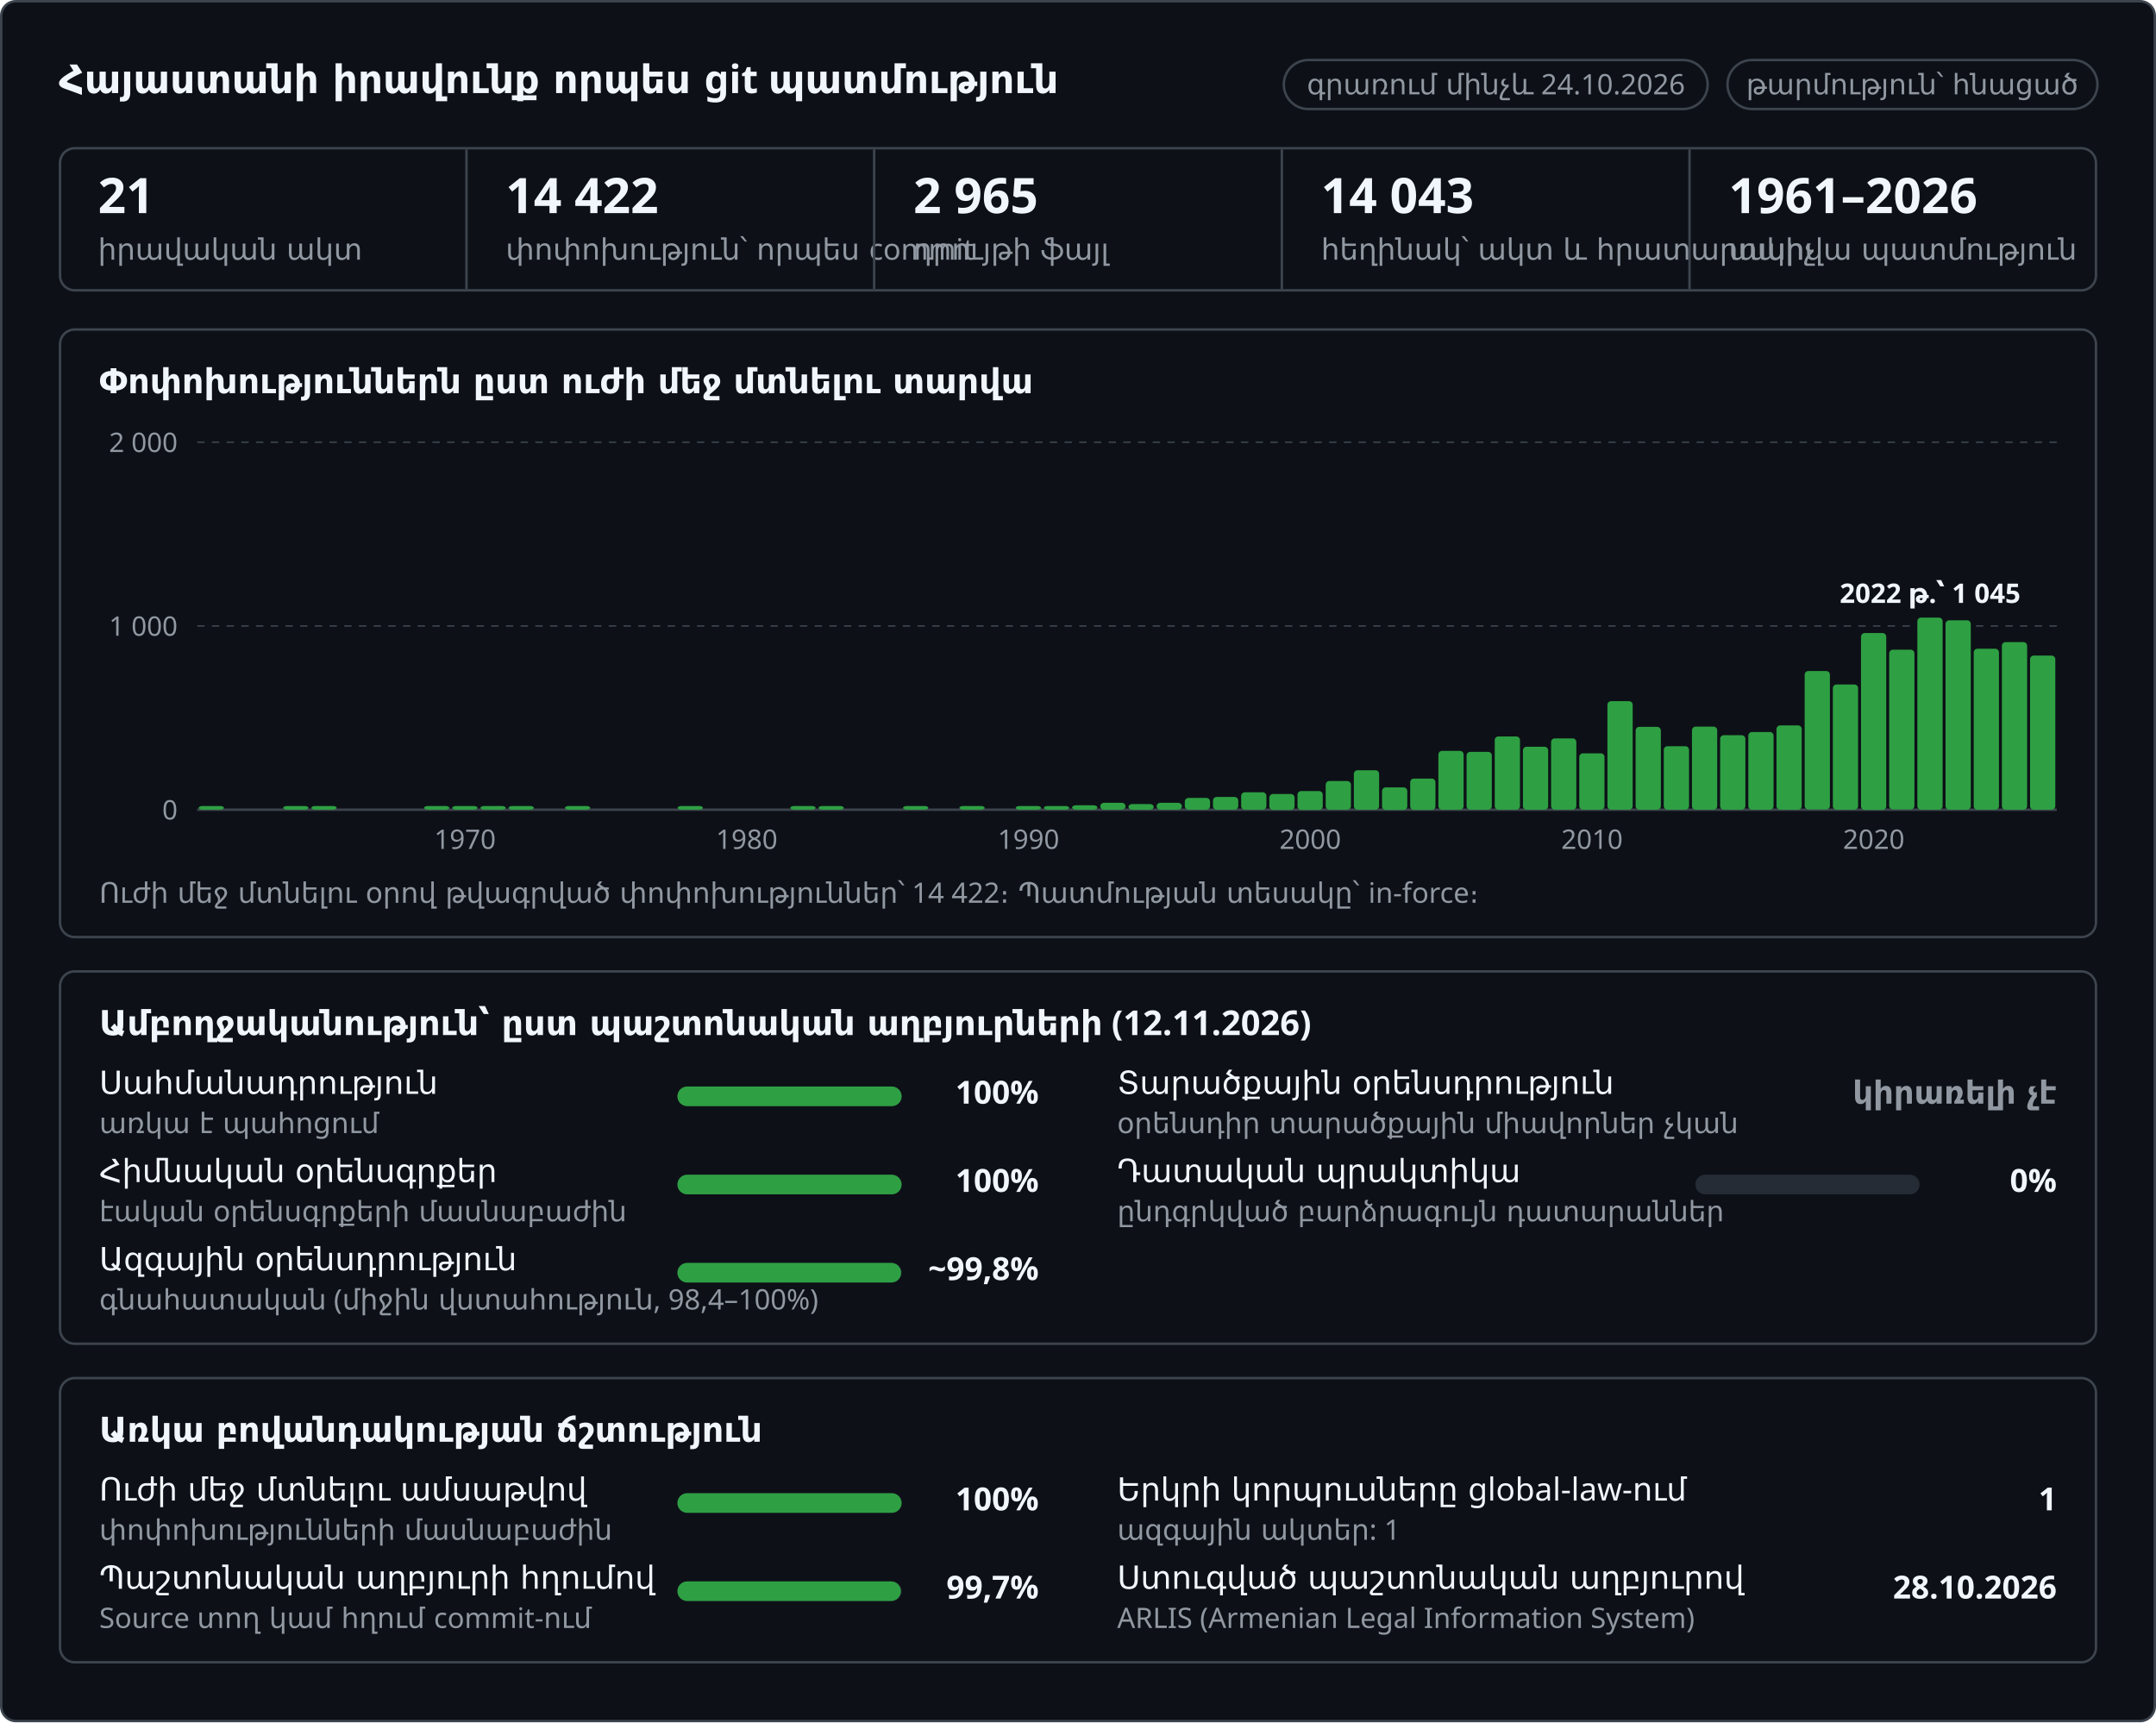
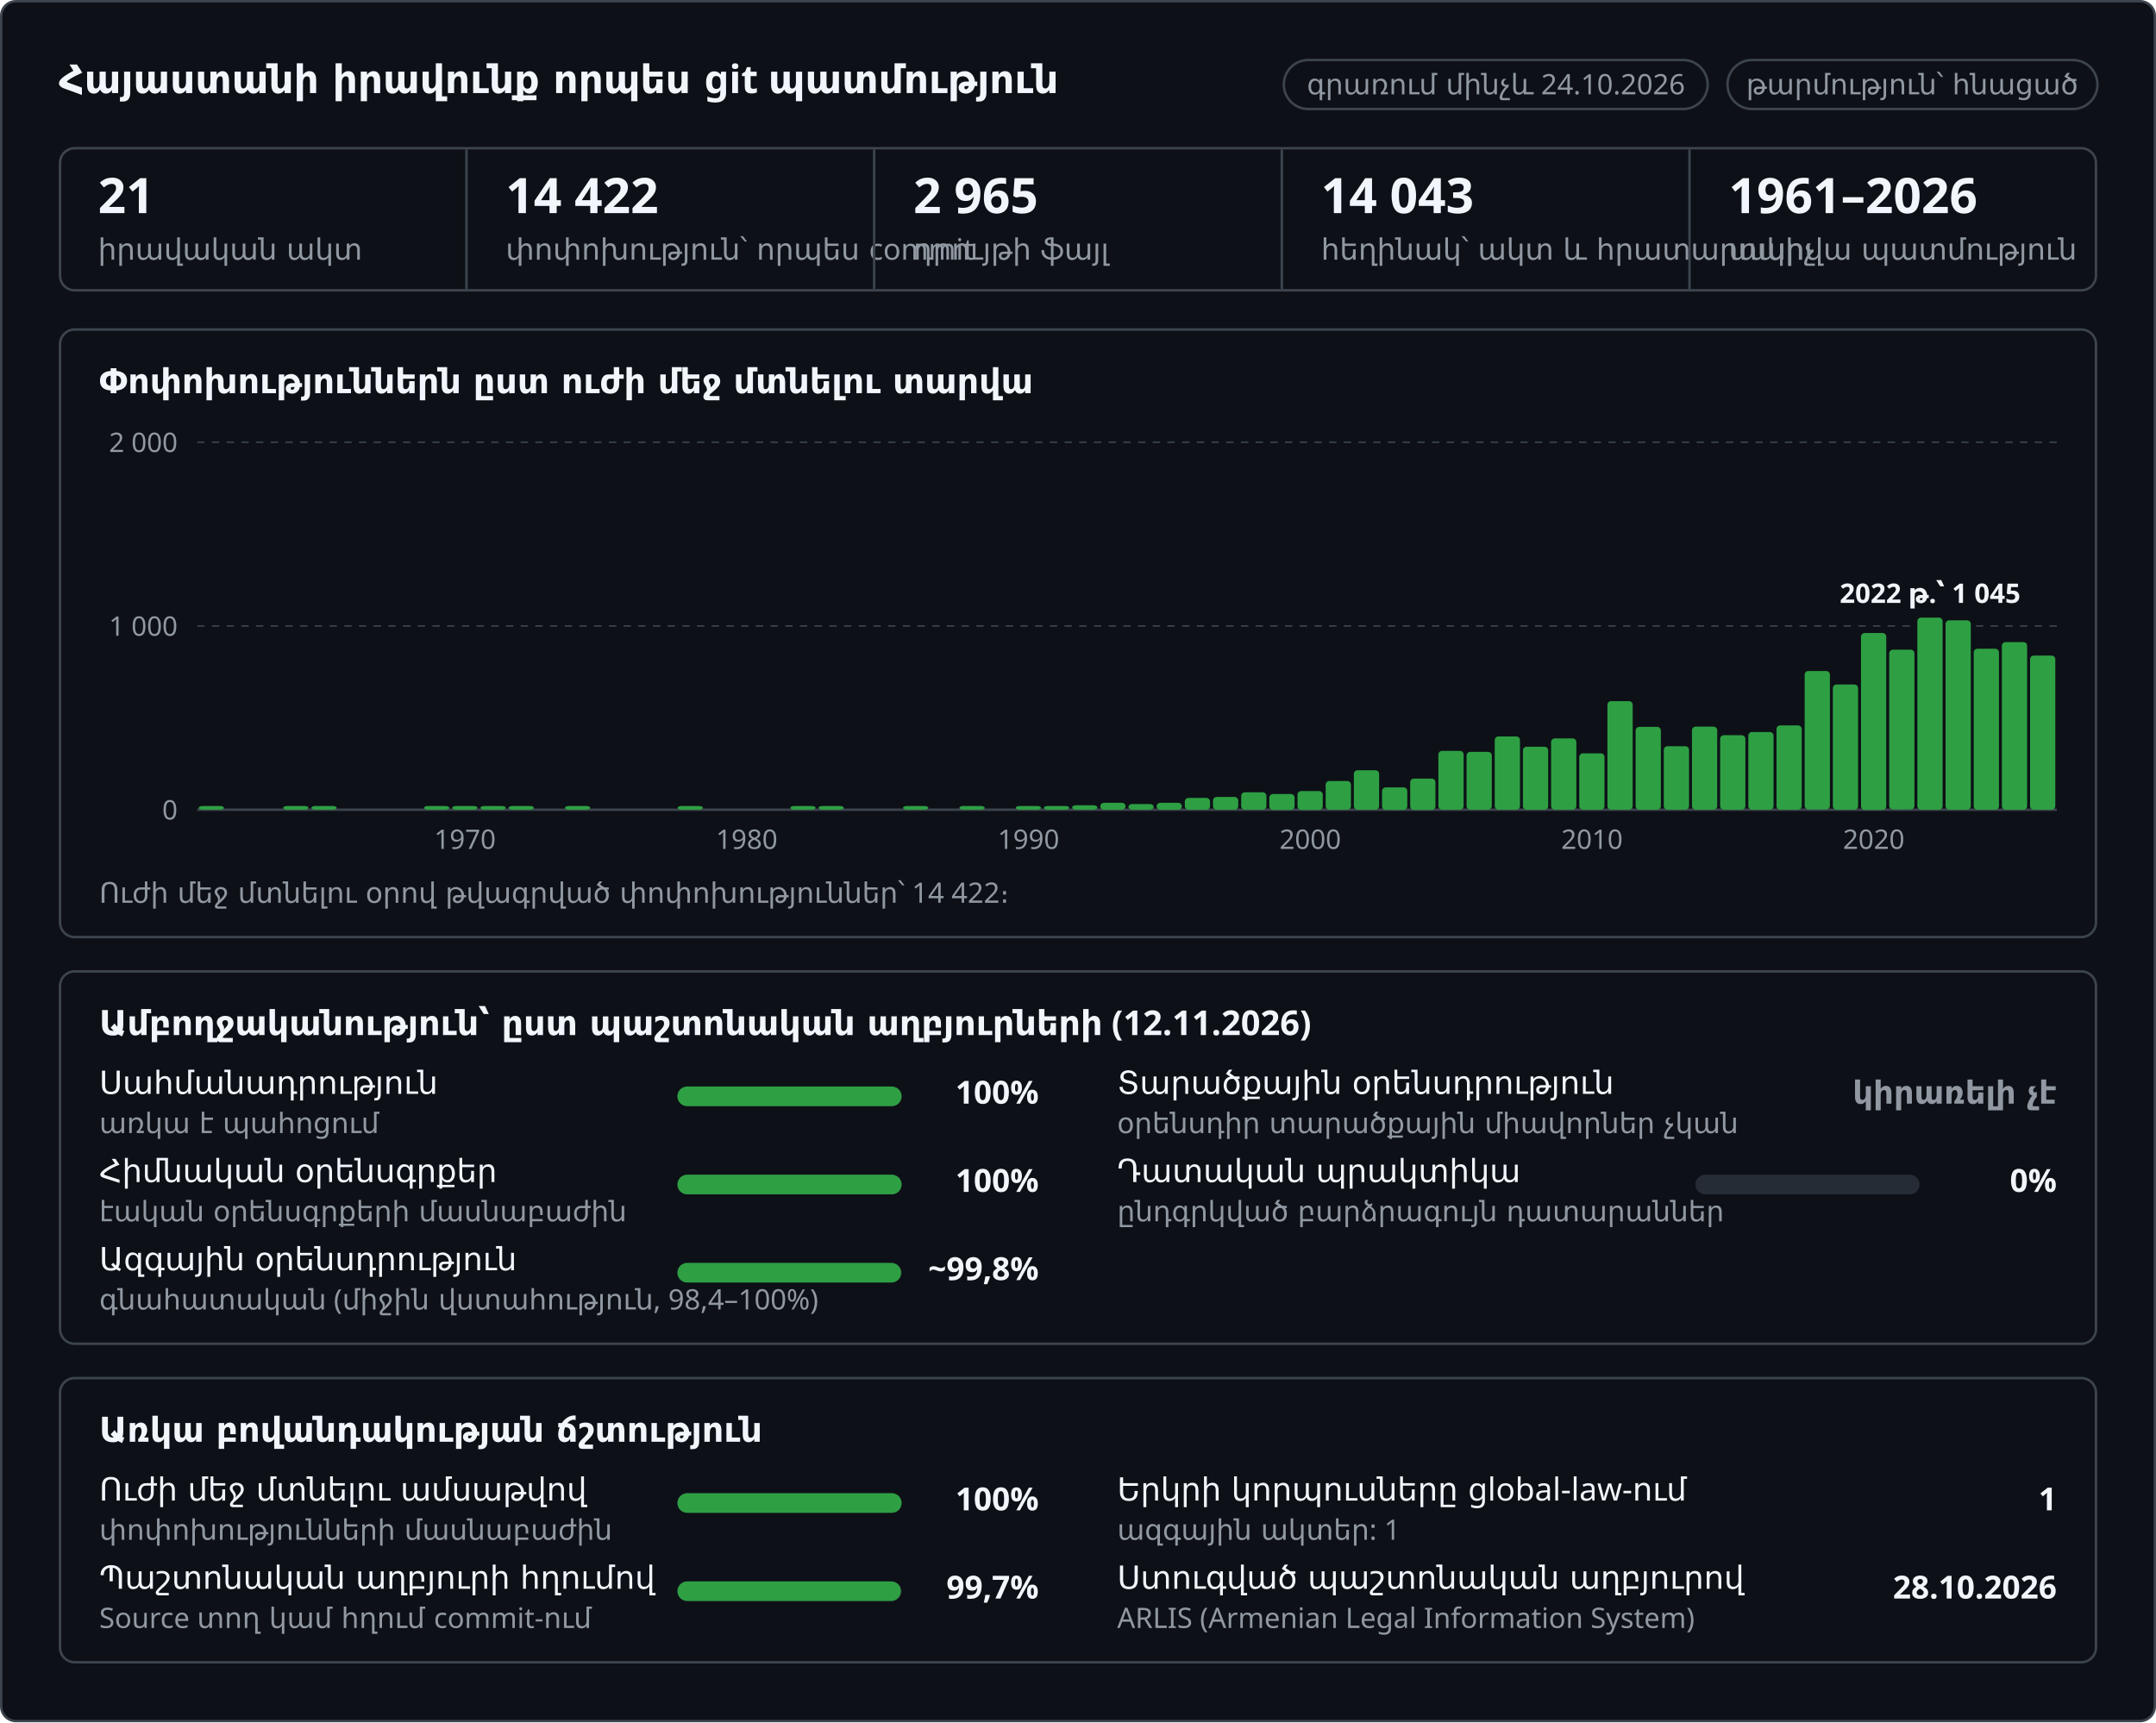
<svg xmlns="http://www.w3.org/2000/svg" width="880" height="703" viewBox="0 0 880 703" font-family="-apple-system,BlinkMacSystemFont,Segoe UI,Noto Sans,Helvetica,Arial,sans-serif">
  <rect x="0.5" y="0.5" width="879" height="702" rx="6" fill="#0d1117" stroke="#3d444d" />
  <text x="24" y="38" font-size="16" font-weight="600" fill="#f0f6fc">Հայաստանի իրավունք որպես git պատմություն</text>
  <rect x="524.0" y="24.5" width="173" height="20" rx="10" fill="none" stroke="#3d444d" />
  <text x="610.6" y="38.5" font-size="11.5" font-weight="500" text-anchor="middle" fill="#9198a1">գրառում մինչև 24.10.2026</text>
  <rect x="705.1" y="24.5" width="151" height="20" rx="10" fill="none" stroke="#3d444d" />
  <text x="780.5" y="38.5" font-size="11.5" font-weight="500" text-anchor="middle" fill="#9198a1">թարմություն՝ հնացած</text>
  <rect x="24.5" y="60.5" width="831" height="58" rx="6" fill="#0d1117" stroke="#3d444d" />
  <text x="40.0" y="87" font-size="20" font-weight="600" fill="#f0f6fc">21</text>
  <text x="40.0" y="106" font-size="12" fill="#9198a1">իրավական ակտ</text>
  <line x1="190.4" y1="61" x2="190.4" y2="118" stroke="#3d444d" />
  <text x="206.4" y="87" font-size="20" font-weight="600" fill="#f0f6fc">14 422</text>
  <text x="206.4" y="106" font-size="12" fill="#9198a1" textLength="142" lengthAdjust="spacingAndGlyphs">փոփոխություն՝ որպես commit</text>
  <line x1="356.8" y1="61" x2="356.8" y2="118" stroke="#3d444d" />
  <text x="372.8" y="87" font-size="20" font-weight="600" fill="#f0f6fc">2 965</text>
  <text x="372.8" y="106" font-size="12" fill="#9198a1">դրույթի ֆայլ</text>
  <line x1="523.2" y1="61" x2="523.2" y2="118" stroke="#3d444d" />
  <text x="539.2" y="87" font-size="20" font-weight="600" fill="#f0f6fc">14 043</text>
  <text x="539.2" y="106" font-size="12" fill="#9198a1" textLength="142" lengthAdjust="spacingAndGlyphs">հեղինակ՝ ակտ և հրատարակիչ</text>
  <line x1="689.6" y1="61" x2="689.6" y2="118" stroke="#3d444d" />
  <text x="705.6" y="87" font-size="20" font-weight="600" fill="#f0f6fc">1961–2026</text>
  <text x="705.6" y="106" font-size="12" fill="#9198a1">տարվա պատմություն</text>
  <rect x="24.5" y="134.5" width="831" height="248" rx="6" fill="#0d1117" stroke="#3d444d" />
  <text x="40.5" y="160.5" font-size="14" font-weight="600" fill="#f0f6fc">Փոփոխություններն ըստ ուժի մեջ մտնելու տարվա</text>
  <line x1="80.5" y1="330.5" x2="839.5" y2="330.5" stroke="#3d444d" stroke-width="1" />
  <text x="72.5" y="334.5" font-size="11" text-anchor="end" fill="#9198a1">0</text>
  <line x1="80.5" y1="255.5" x2="839.5" y2="255.5" stroke="#3d444d" stroke-width="0.6" stroke-dasharray="3 3" />
  <text x="72.5" y="259.5" font-size="11" text-anchor="end" fill="#9198a1">1 000</text>
  <line x1="80.5" y1="180.5" x2="839.5" y2="180.5" stroke="#3d444d" stroke-width="0.6" stroke-dasharray="3 3" />
  <text x="72.5" y="184.5" font-size="11" text-anchor="end" fill="#9198a1">2 000</text>
  <rect x="81.10" y="329.0" width="10.30" height="1.5" rx="1.5" fill="#2ea043" />
  <rect x="115.60" y="329.0" width="10.30" height="1.5" rx="1.5" fill="#2ea043" />
  <rect x="127.10" y="329.0" width="10.30" height="1.5" rx="1.5" fill="#2ea043" />
  <rect x="173.10" y="329.0" width="10.30" height="1.5" rx="1.5" fill="#2ea043" />
  <rect x="184.60" y="329.0" width="10.30" height="1.5" rx="1.5" fill="#2ea043" />
  <text x="189.8" y="346.5" font-size="11" text-anchor="middle" fill="#9198a1">1970</text>
  <rect x="196.10" y="329.0" width="10.30" height="1.5" rx="1.5" fill="#2ea043" />
  <rect x="207.60" y="329.0" width="10.30" height="1.5" rx="1.5" fill="#2ea043" />
  <rect x="230.60" y="329.0" width="10.30" height="1.5" rx="1.5" fill="#2ea043" />
  <rect x="276.60" y="329.0" width="10.30" height="1.5" rx="1.5" fill="#2ea043" />
  <text x="304.8" y="346.5" font-size="11" text-anchor="middle" fill="#9198a1">1980</text>
  <rect x="322.60" y="329.0" width="10.30" height="1.5" rx="1.5" fill="#2ea043" />
  <rect x="334.10" y="329.0" width="10.30" height="1.5" rx="1.5" fill="#2ea043" />
  <rect x="368.60" y="329.0" width="10.30" height="1.5" rx="1.5" fill="#2ea043" />
  <rect x="391.60" y="329.0" width="10.30" height="1.5" rx="1.5" fill="#2ea043" />
  <rect x="414.60" y="329.0" width="10.30" height="1.5" rx="1.5" fill="#2ea043" />
  <text x="419.8" y="346.5" font-size="11" text-anchor="middle" fill="#9198a1">1990</text>
  <rect x="426.10" y="329.0" width="10.30" height="1.5" rx="1.5" fill="#2ea043" />
  <rect x="437.60" y="328.7" width="10.30" height="1.8" rx="1.5" fill="#2ea043" />
  <rect x="449.10" y="327.7" width="10.30" height="2.8" rx="1.5" fill="#2ea043" />
  <rect x="460.60" y="328.2" width="10.30" height="2.3" rx="1.5" fill="#2ea043" />
  <rect x="472.10" y="327.7" width="10.30" height="2.8" rx="1.5" fill="#2ea043" />
  <rect x="483.60" y="325.7" width="10.30" height="4.8" rx="1.5" fill="#2ea043" />
  <rect x="495.10" y="325.3" width="10.30" height="5.2" rx="1.5" fill="#2ea043" />
  <rect x="506.60" y="323.4" width="10.30" height="7.1" rx="1.5" fill="#2ea043" />
  <rect x="518.10" y="324.1" width="10.30" height="6.5" rx="1.5" fill="#2ea043" />
  <rect x="529.60" y="322.9" width="10.30" height="7.7" rx="1.5" fill="#2ea043" />
  <text x="534.8" y="346.5" font-size="11" text-anchor="middle" fill="#9198a1">2000</text>
  <rect x="541.10" y="318.8" width="10.30" height="11.7" rx="1.5" fill="#2ea043" />
  <rect x="552.60" y="314.4" width="10.30" height="16.1" rx="1.5" fill="#2ea043" />
  <rect x="564.10" y="321.4" width="10.30" height="9.2" rx="1.5" fill="#2ea043" />
  <rect x="575.60" y="317.8" width="10.30" height="12.8" rx="1.5" fill="#2ea043" />
  <rect x="587.10" y="306.5" width="10.30" height="24.0" rx="1.5" fill="#2ea043" />
  <rect x="598.60" y="306.9" width="10.30" height="23.6" rx="1.5" fill="#2ea043" />
  <rect x="610.10" y="300.6" width="10.30" height="29.9" rx="1.5" fill="#2ea043" />
  <rect x="621.60" y="304.8" width="10.30" height="25.7" rx="1.5" fill="#2ea043" />
  <rect x="633.10" y="301.4" width="10.30" height="29.1" rx="1.5" fill="#2ea043" />
  <rect x="644.60" y="307.5" width="10.30" height="23.0" rx="1.5" fill="#2ea043" />
  <text x="649.8" y="346.5" font-size="11" text-anchor="middle" fill="#9198a1">2010</text>
  <rect x="656.10" y="286.2" width="10.30" height="44.3" rx="1.5" fill="#2ea043" />
  <rect x="667.60" y="296.7" width="10.30" height="33.8" rx="1.5" fill="#2ea043" />
  <rect x="679.10" y="304.6" width="10.30" height="25.9" rx="1.5" fill="#2ea043" />
  <rect x="690.60" y="296.6" width="10.30" height="33.9" rx="1.5" fill="#2ea043" />
  <rect x="702.10" y="300.1" width="10.30" height="30.4" rx="1.5" fill="#2ea043" />
  <rect x="713.60" y="298.8" width="10.30" height="31.7" rx="1.5" fill="#2ea043" />
  <rect x="725.10" y="296.1" width="10.30" height="34.4" rx="1.5" fill="#2ea043" />
  <rect x="736.60" y="273.9" width="10.30" height="56.5" rx="1.5" fill="#2ea043" />
  <rect x="748.10" y="279.4" width="10.30" height="51.1" rx="1.5" fill="#2ea043" />
  <rect x="759.60" y="258.4" width="10.30" height="72.2" rx="1.5" fill="#2ea043" />
  <text x="764.8" y="346.5" font-size="11" text-anchor="middle" fill="#9198a1">2020</text>
  <rect x="771.10" y="265.2" width="10.30" height="65.2" rx="1.5" fill="#2ea043" />
  <rect x="782.60" y="252.1" width="10.30" height="78.4" rx="1.5" fill="#2ea043" />
  <text x="787.8" y="246.1" font-size="11" font-weight="600" text-anchor="middle" fill="#f0f6fc">2022 թ.՝ 1 045</text>
  <rect x="794.10" y="253.2" width="10.30" height="77.3" rx="1.5" fill="#2ea043" />
  <rect x="805.60" y="264.8" width="10.30" height="65.7" rx="1.5" fill="#2ea043" />
  <rect x="817.10" y="262.1" width="10.30" height="68.4" rx="1.5" fill="#2ea043" />
  <rect x="828.60" y="267.6" width="10.30" height="62.9" rx="1.5" fill="#2ea043" />
-   <text x="40.5" y="368.5" font-size="11.5" fill="#9198a1">Ուժի մեջ մտնելու օրով թվագրված փոփոխություններ՝ 14 422։ Պատմության տեսակը՝ in-force։</text>
+   <text x="40.5" y="368.5" font-size="11.5" fill="#9198a1">Ուժի մեջ մտնելու օրով թվագրված փոփոխություններ՝ 14 422։</text>
  <rect x="24.5" y="396.5" width="831" height="152" rx="6" fill="#0d1117" stroke="#3d444d" />
  <text x="40.5" y="422.5" font-size="14" font-weight="600" fill="#f0f6fc">Ամբողջականություն՝ ըստ պաշտոնական աղբյուրների (12.11.2026)</text>
  <text x="40.5" y="446.5" font-size="13" fill="#f0f6fc">Սահմանադրություն</text>
  <text x="40.5" y="462.5" font-size="11.5" fill="#9198a1">առկա է պահոցում</text>
  <g>
    <rect x="276.5" y="443.5" width="91.5" height="8" rx="4" fill="#262c36" />
    <rect x="276.5" y="443.5" width="91.5" height="8" rx="4" fill="#2ea043" />
  </g>
  <text x="424.0" y="450.5" font-size="13" font-weight="600" text-anchor="end" fill="#f0f6fc">100%</text>
  <text x="40.5" y="482.5" font-size="13" fill="#f0f6fc">Հիմնական օրենսգրքեր</text>
  <text x="40.5" y="498.5" font-size="11.5" fill="#9198a1">էական օրենսգրքերի մասնաբաժին</text>
  <g>
    <rect x="276.5" y="479.5" width="91.5" height="8" rx="4" fill="#262c36" />
    <rect x="276.5" y="479.5" width="91.5" height="8" rx="4" fill="#2ea043" />
  </g>
  <text x="424.0" y="486.5" font-size="13" font-weight="600" text-anchor="end" fill="#f0f6fc">100%</text>
  <text x="40.5" y="518.5" font-size="13" fill="#f0f6fc">Ազգային օրենսդրություն</text>
  <text x="40.5" y="534.5" font-size="11.5" fill="#9198a1">գնահատական (միջին վստահություն, 98,4–100%)</text>
  <g>
    <rect x="276.5" y="515.5" width="91.5" height="8" rx="4" fill="#262c36" />
    <rect x="276.5" y="515.5" width="91.3" height="8" rx="4" fill="#2ea043" />
  </g>
  <text x="424.0" y="522.5" font-size="13" font-weight="600" text-anchor="end" fill="#f0f6fc">~99,8%</text>
  <text x="456.0" y="446.5" font-size="13" fill="#f0f6fc">Տարածքային օրենսդրություն</text>
  <text x="456.0" y="462.5" font-size="11.5" fill="#9198a1">օրենսդիր տարածքային միավորներ չկան</text>
  <text x="839.5" y="450.5" font-size="13" font-weight="600" text-anchor="end" fill="#9198a1">կիրառելի չէ</text>
  <text x="456.0" y="482.5" font-size="13" fill="#f0f6fc">Դատական պրակտիկա</text>
  <text x="456.0" y="498.5" font-size="11.5" fill="#9198a1">ընդգրկված բարձրագույն դատարաններ</text>
  <g>
    <rect x="692.0" y="479.5" width="91.5" height="8" rx="4" fill="#262c36" />
  </g>
  <text x="839.5" y="486.5" font-size="13" font-weight="600" text-anchor="end" fill="#f0f6fc">0%</text>
  <rect x="24.5" y="562.5" width="831" height="116" rx="6" fill="#0d1117" stroke="#3d444d" />
  <text x="40.5" y="588.5" font-size="14" font-weight="600" fill="#f0f6fc">Առկա բովանդակության ճշտություն</text>
  <text x="40.5" y="612.5" font-size="13" fill="#f0f6fc">Ուժի մեջ մտնելու ամսաթվով</text>
  <text x="40.5" y="628.5" font-size="11.5" fill="#9198a1">փոփոխությունների մասնաբաժին</text>
  <g>
    <rect x="276.5" y="609.5" width="91.5" height="8" rx="4" fill="#262c36" />
    <rect x="276.5" y="609.5" width="91.5" height="8" rx="4" fill="#2ea043" />
  </g>
  <text x="424.0" y="616.5" font-size="13" font-weight="600" text-anchor="end" fill="#f0f6fc">100%</text>
  <text x="40.5" y="648.5" font-size="13" fill="#f0f6fc">Պաշտոնական աղբյուրի հղումով</text>
  <text x="40.5" y="664.5" font-size="11.5" fill="#9198a1">Source տող կամ հղում commit-ում</text>
  <g>
    <rect x="276.5" y="645.5" width="91.5" height="8" rx="4" fill="#262c36" />
    <rect x="276.5" y="645.5" width="91.2" height="8" rx="4" fill="#2ea043" />
  </g>
  <text x="424.0" y="652.5" font-size="13" font-weight="600" text-anchor="end" fill="#f0f6fc">99,7%</text>
  <text x="456.0" y="612.5" font-size="13" fill="#f0f6fc">Երկրի կորպուսները global-law-ում</text>
  <text x="456.0" y="628.5" font-size="11.5" fill="#9198a1">ազգային ակտեր: 1</text>
  <text x="839.5" y="616.5" font-size="13" font-weight="600" text-anchor="end" fill="#f0f6fc">1</text>
  <text x="456.0" y="648.5" font-size="13" fill="#f0f6fc">Ստուգված պաշտոնական աղբյուրով</text>
  <text x="456.0" y="664.5" font-size="11.5" fill="#9198a1">ARLIS (Armenian Legal Information System)</text>
  <text x="839.5" y="652.5" font-size="13" font-weight="600" text-anchor="end" fill="#f0f6fc">28.10.2026</text>
</svg>
